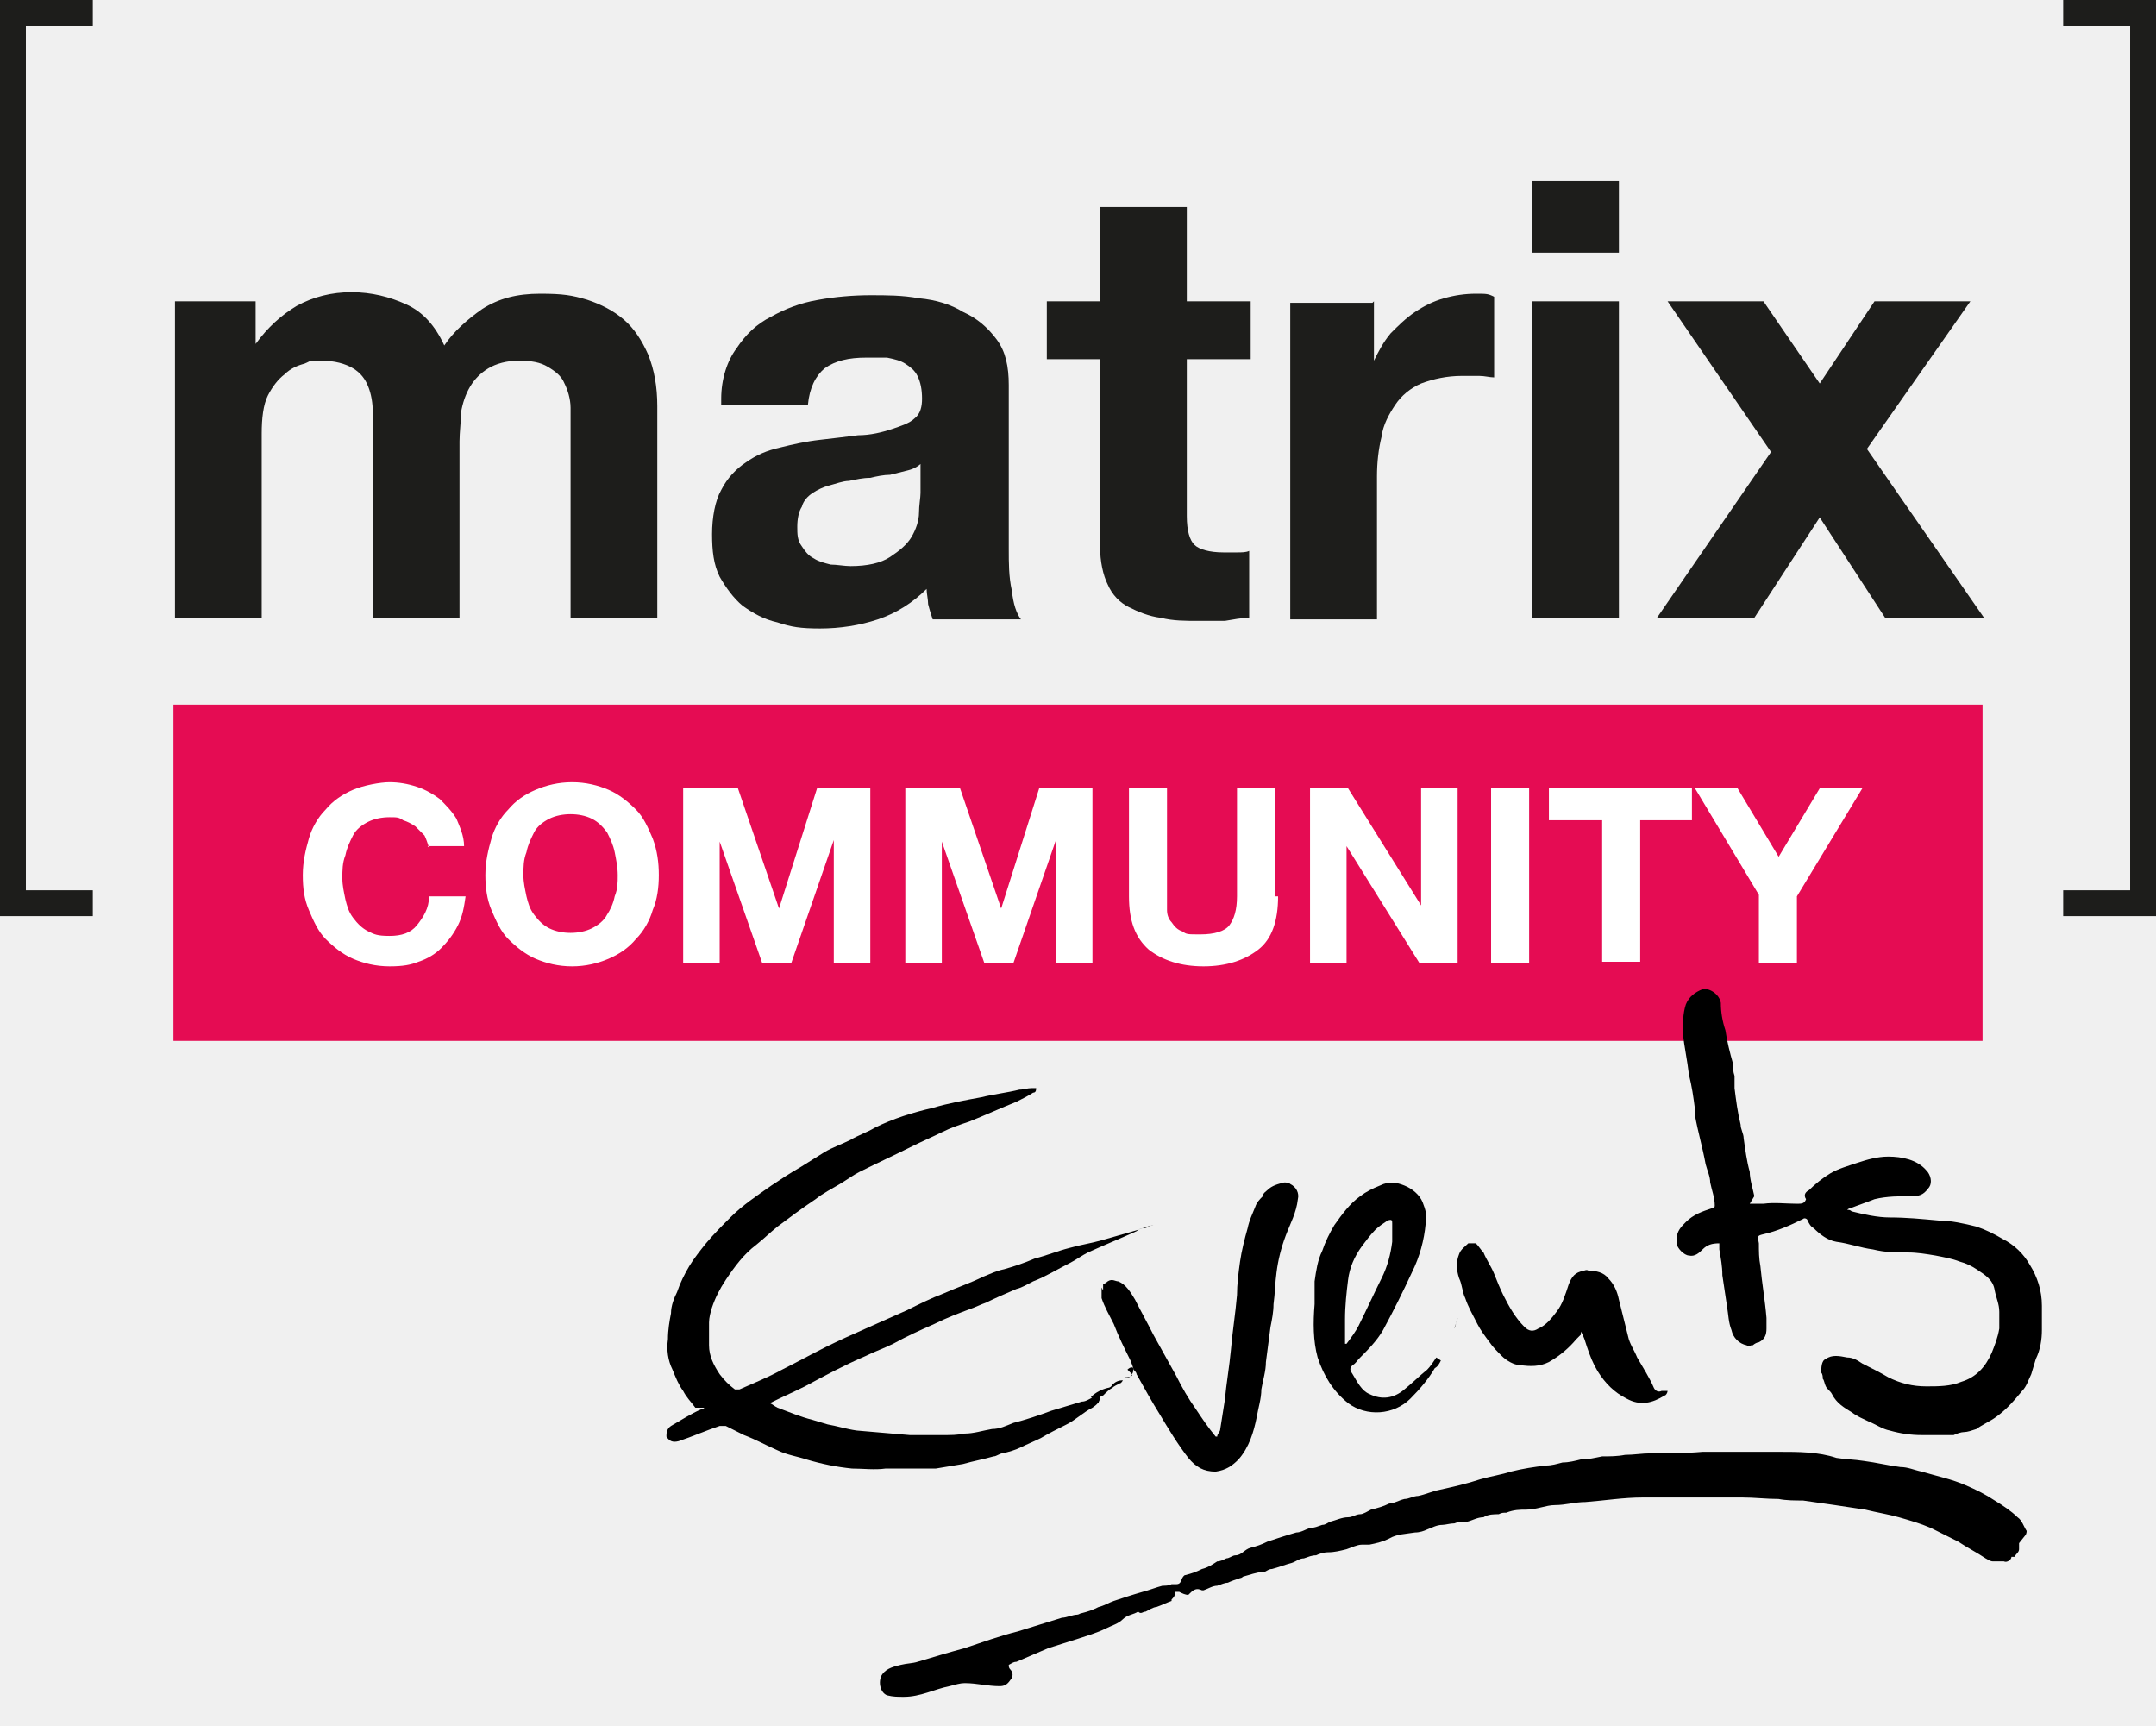
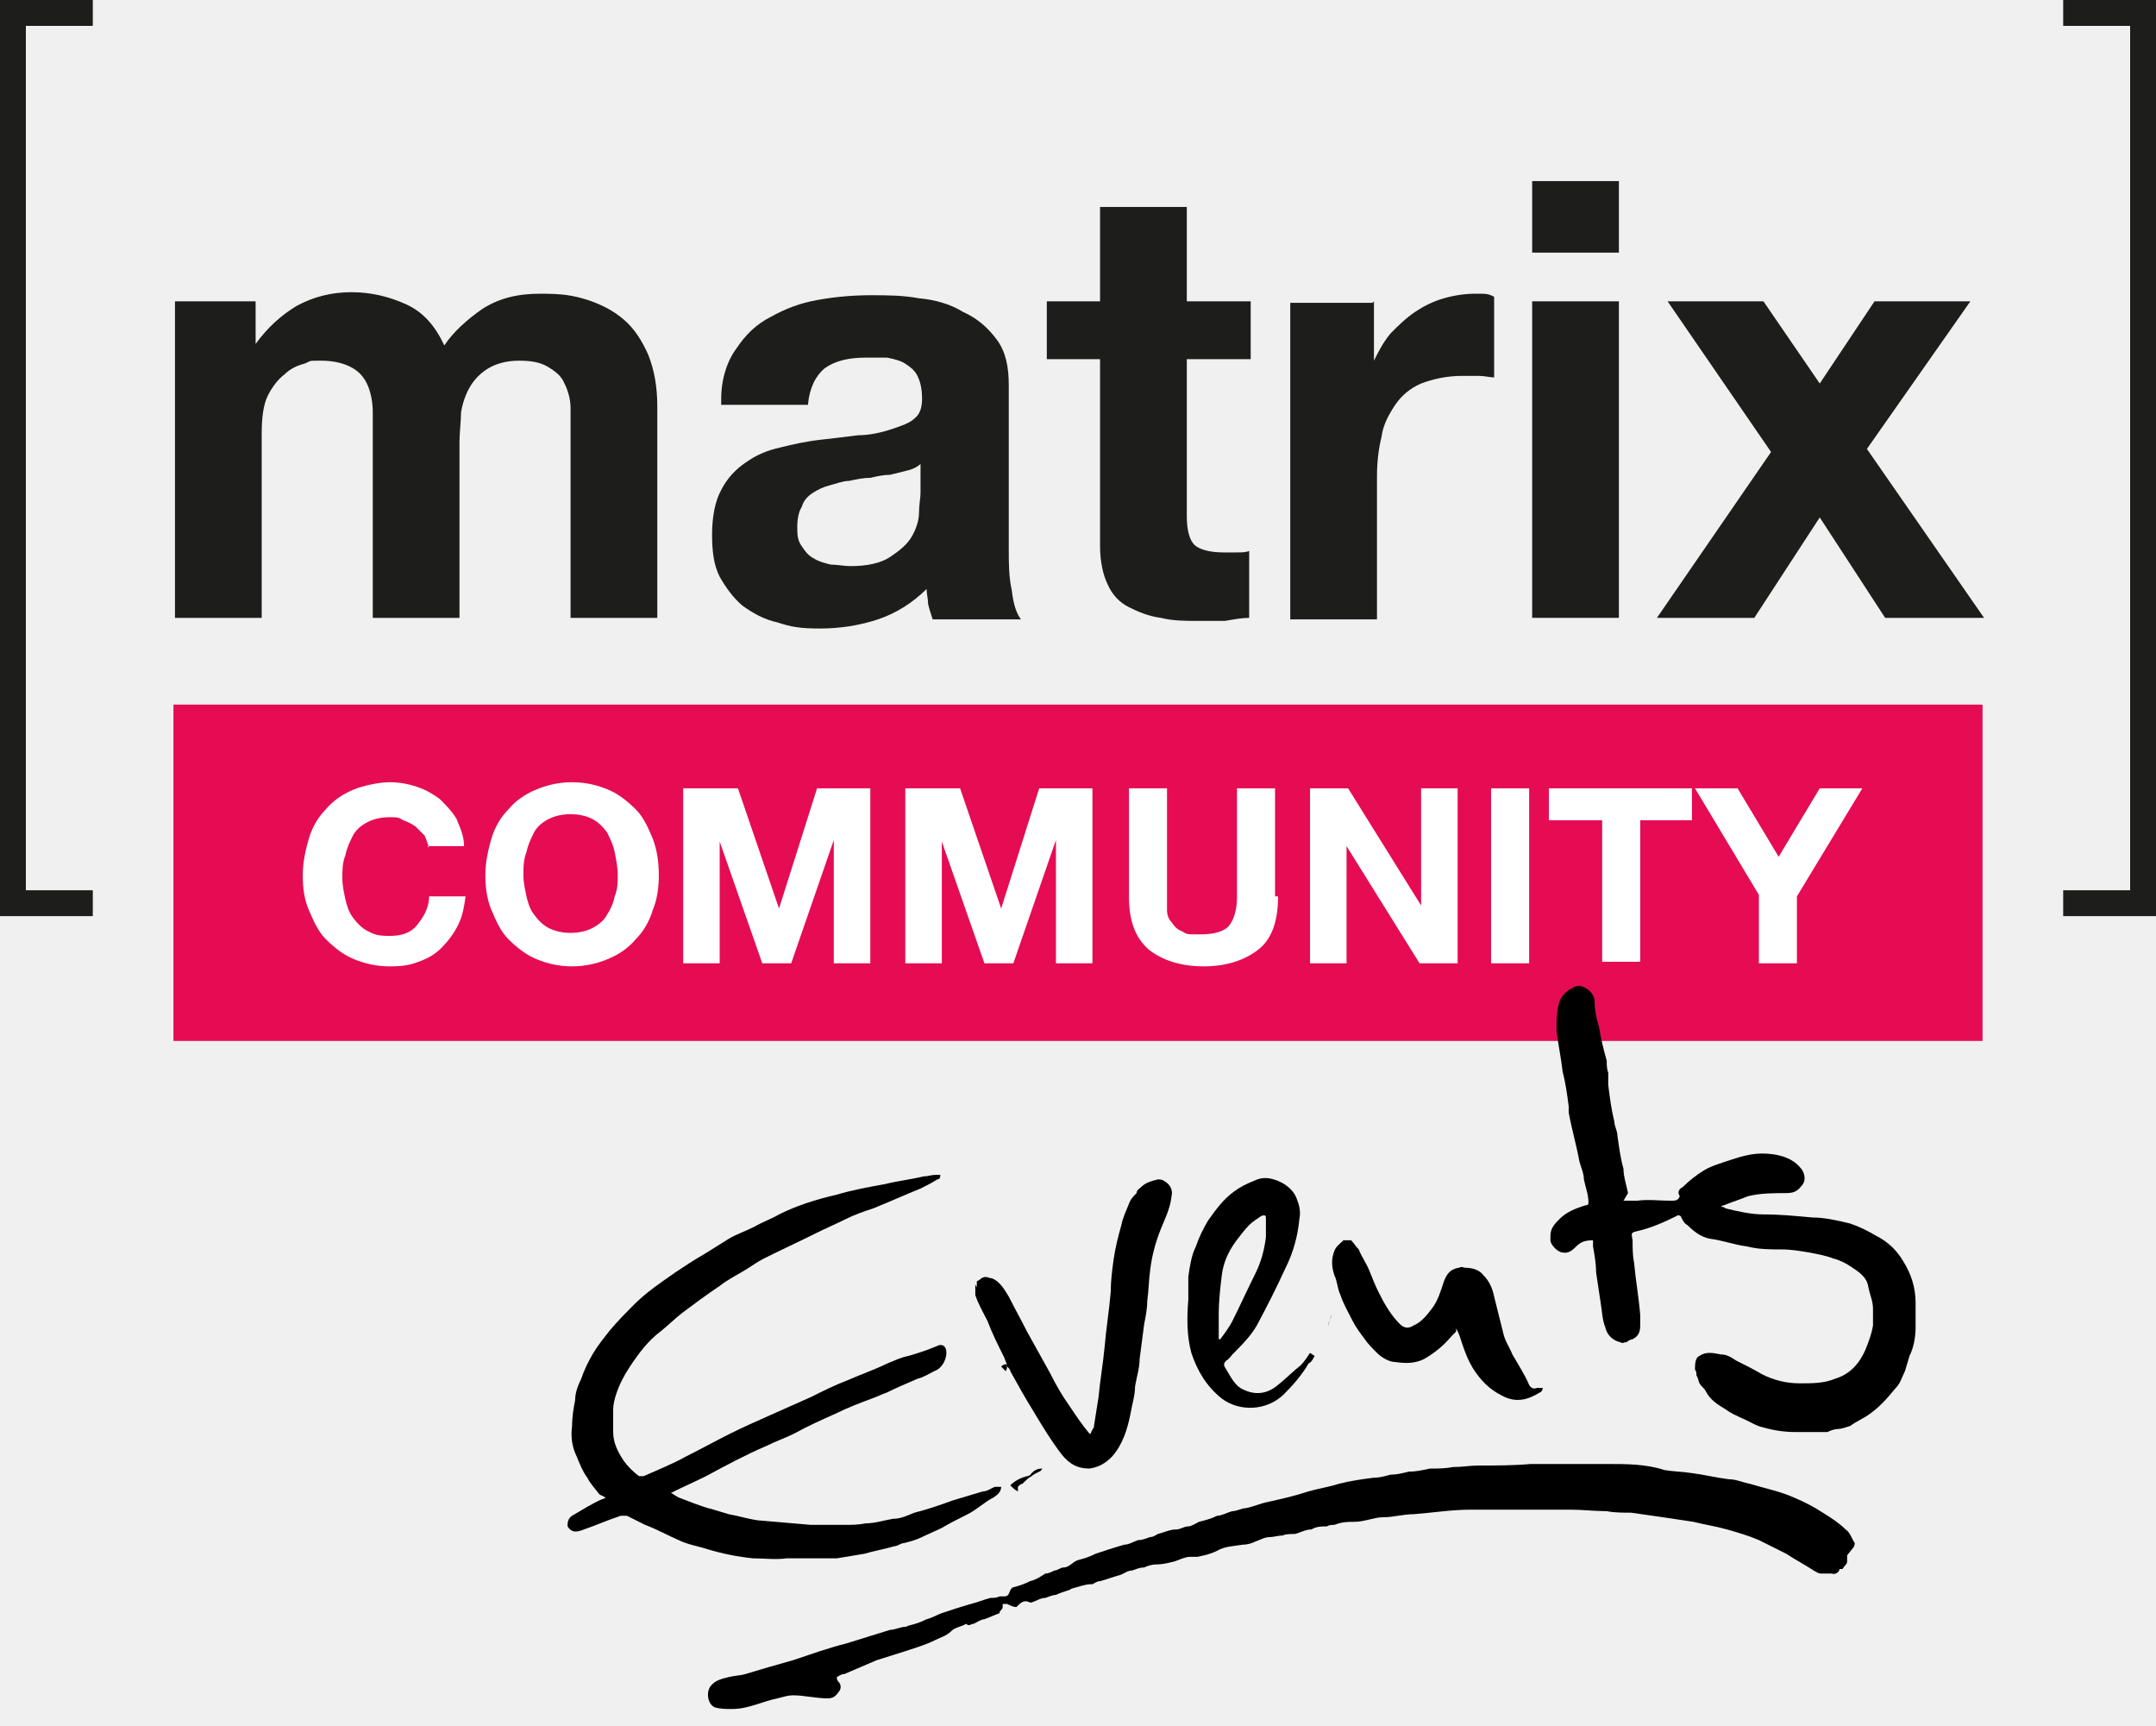
<svg xmlns="http://www.w3.org/2000/svg" version="1.1" viewBox="0 0 141.7 113.4">
  <defs>
    <style>
      .cls-1 {
        fill: #1d1d1b;
      }

      .cls-2 {
        fill: #e50752;
      }

      .cls-3 {
        fill: #fff;
      }

      .cls-4 {
        fill: #e50c53;
      }

      .cls-5 {
        display: none;
      }
    </style>
  </defs>
  <g>
    <g id="Marix_logo__x28_visuell_zum_Community_Kasten_angepasst_x29_">
      <g>
        <g id="matrix">
          <path class="cls-1" d="M16.8,19.8v2.8h0c.8-1.1,1.7-1.9,2.7-2.5,1.1-.6,2.3-.9,3.6-.9s2.5.3,3.6.8c1.1.5,1.9,1.4,2.5,2.7.6-.9,1.5-1.7,2.5-2.4,1.1-.7,2.3-1,3.8-1s2.1.1,3.1.4c.9.3,1.7.7,2.4,1.3.7.6,1.2,1.4,1.6,2.3.4,1,.6,2.1.6,3.4v13.9h-5.7v-11.8c0-.7,0-1.4,0-2,0-.6-.2-1.2-.4-1.6-.2-.5-.6-.8-1.1-1.1-.5-.3-1.1-.4-1.9-.4s-1.5.2-2,.5c-.5.3-.9.7-1.2,1.2-.3.5-.5,1.1-.6,1.7,0,.6-.1,1.3-.1,1.9v11.6h-5.7v-11.7c0-.6,0-1.2,0-1.8,0-.6-.1-1.2-.3-1.7-.2-.5-.5-.9-1-1.2-.5-.3-1.2-.5-2.1-.5s-.6,0-1.1.2c-.4.1-.9.3-1.3.7-.4.3-.8.8-1.1,1.4-.3.6-.4,1.5-.4,2.5v12.1h-5.7v-20.8h5.4Z" />
          <path class="cls-1" d="M47.4,26.2c0-1.3.4-2.5,1-3.3.6-.9,1.3-1.6,2.3-2.1.9-.5,1.9-.9,3.1-1.1,1.1-.2,2.3-.3,3.4-.3s2.1,0,3.2.2c1.1.1,2.1.4,2.9.9.9.4,1.6,1,2.2,1.8.6.8.8,1.8.8,3v10.8c0,.9,0,1.8.2,2.7.1.9.3,1.5.6,1.9h-5.8c-.1-.3-.2-.6-.3-1,0-.3-.1-.7-.1-1-.9.9-2,1.6-3.2,2-1.2.4-2.5.6-3.8.6s-1.9-.1-2.8-.4c-.9-.2-1.6-.6-2.3-1.1-.6-.5-1.1-1.2-1.5-1.9-.4-.8-.5-1.7-.5-2.8s.2-2.2.6-2.9c.4-.8,1-1.4,1.6-1.8.7-.5,1.4-.8,2.3-1,.8-.2,1.7-.4,2.6-.5.9-.1,1.7-.2,2.5-.3.8,0,1.6-.2,2.2-.4.6-.2,1.2-.4,1.5-.7.4-.3.5-.8.5-1.3,0-.6-.1-1.1-.3-1.5-.2-.4-.5-.6-.8-.8-.3-.2-.7-.3-1.2-.4-.4,0-.9,0-1.4,0-1.1,0-2,.2-2.7.7-.6.5-1,1.3-1.1,2.4h-5.7ZM60.6,30.4c-.2.2-.5.4-.9.5-.4.1-.8.2-1.2.3-.4,0-.9.1-1.3.2-.5,0-.9.1-1.4.2-.4,0-.9.2-1.3.3-.4.1-.8.3-1.1.5-.3.2-.6.5-.7.9-.2.3-.3.8-.3,1.3s0,.9.3,1.3c.2.3.4.6.8.8.3.2.7.3,1.1.4.4,0,.9.1,1.3.1,1.1,0,2-.2,2.6-.6.6-.4,1.1-.8,1.4-1.3.3-.5.5-1.1.5-1.6,0-.5.1-1,.1-1.3v-2.1Z" />
          <path class="cls-1" d="M82.2,19.8v3.8h-4.2v10.3c0,1,.2,1.6.5,1.9.3.3,1,.5,1.9.5s.6,0,.9,0c.3,0,.6,0,.8-.1v4.4c-.5,0-1,.1-1.6.2-.6,0-1.2,0-1.7,0-.9,0-1.7,0-2.5-.2-.8-.1-1.5-.4-2.1-.7-.6-.3-1.1-.8-1.4-1.5-.3-.6-.5-1.5-.5-2.5v-12.3h-3.5v-3.8h3.5v-6.2h5.7v6.2h4.2Z" />
          <path class="cls-1" d="M90.3,19.8v3.9h0c.3-.6.6-1.2,1.1-1.8.5-.5,1-1,1.6-1.4.6-.4,1.2-.7,1.9-.9.7-.2,1.4-.3,2.1-.3s.8,0,1.2.2v5.3c-.3,0-.6-.1-1-.1-.4,0-.7,0-1.1,0-1,0-1.9.2-2.7.5-.7.3-1.3.8-1.7,1.4-.4.6-.8,1.3-.9,2.1-.2.8-.3,1.7-.3,2.6v9.4h-5.7v-20.8h5.4Z" />
          <path class="cls-1" d="M100.7,16.6v-4.7h5.7v4.7h-5.7ZM106.4,19.8v20.8h-5.7v-20.8h5.7Z" />
          <path class="cls-1" d="M109.4,19.8h6.5l3.7,5.4,3.6-5.4h6.3l-6.8,9.7,7.7,11.1h-6.5l-4.3-6.6-4.3,6.6h-6.4l7.5-10.9-6.8-9.9Z" />
        </g>
        <polygon class="cls-1" points="6.1 60.2 0 60.2 0 0 6.1 0 6.1 1.7 1.7 1.7 1.7 58.5 6.1 58.5 6.1 60.2 6.1 60.2" />
        <polygon class="cls-1" points="141.7 60.2 135.6 60.2 135.6 58.5 140 58.5 140 1.7 135.6 1.7 135.6 0 141.7 0 141.7 60.2 141.7 60.2" />
      </g>
    </g>
    <g id="Balken_ausgestanzt" class="cls-5">
      <path class="cls-2" d="M130.3,46.3v22.1H11.4v-22.1h118.9ZM28.1,55.6h2.4c0-.7-.3-1.3-.5-1.8-.3-.5-.7-.9-1.1-1.3-.4-.3-.9-.6-1.5-.8-.6-.2-1.2-.3-1.8-.3s-1.7.2-2.4.5c-.7.3-1.3.7-1.8,1.3-.5.5-.9,1.2-1.1,1.9s-.4,1.5-.4,2.4.1,1.6.4,2.3.6,1.4,1.1,1.9c.5.5,1.1,1,1.8,1.3.7.3,1.5.5,2.4.5s1.4-.1,1.9-.3c.6-.2,1.1-.5,1.5-.9.4-.4.8-.9,1.1-1.5.3-.6.4-1.2.5-1.9h-2.4c0,.8-.4,1.4-.8,1.9-.4.5-1,.7-1.8.7s-1-.1-1.4-.3c-.4-.2-.7-.5-1-.9s-.4-.8-.5-1.2c-.1-.5-.2-.9-.2-1.4s0-1,.2-1.5c.1-.5.3-.9.5-1.3s.6-.7,1-.9c.4-.2.9-.3,1.4-.3s.6,0,.9.2c.3.1.5.2.8.4.2.2.4.4.6.6.1.2.2.5.3.8ZM31.9,57.5c0,.8.1,1.6.4,2.3s.6,1.4,1.1,1.9c.5.5,1.1,1,1.8,1.3.7.3,1.5.5,2.4.5s1.7-.2,2.4-.5c.7-.3,1.3-.7,1.8-1.3.5-.5.9-1.2,1.1-1.9.3-.7.4-1.5.4-2.3s-.1-1.6-.4-2.4c-.3-.7-.6-1.4-1.1-1.9-.5-.5-1.1-1-1.8-1.3-.7-.3-1.5-.5-2.4-.5s-1.7.2-2.4.5c-.7.3-1.3.7-1.8,1.3-.5.5-.9,1.2-1.1,1.9s-.4,1.5-.4,2.4ZM34.4,57.5c0-.5,0-1,.2-1.5.1-.5.3-.9.5-1.3s.6-.7,1-.9c.4-.2.9-.3,1.4-.3s1,.1,1.4.3c.4.2.7.5,1,.9.2.4.4.8.5,1.3.1.5.2,1,.2,1.5s0,.9-.2,1.4c-.1.5-.3.9-.5,1.2-.2.4-.6.7-1,.9-.4.2-.9.3-1.4.3s-1-.1-1.4-.3c-.4-.2-.7-.5-1-.9s-.4-.8-.5-1.2c-.1-.5-.2-.9-.2-1.4ZM44.9,51.8v11.5h2.4v-8h0l2.8,8h1.9l2.8-8.1h0v8.1h2.4v-11.5h-3.5l-2.5,7.9h0l-2.7-7.9h-3.5ZM59.5,51.8v11.5h2.4v-8h0l2.8,8h1.9l2.8-8.1h0v8.1h2.4v-11.5h-3.5l-2.5,7.9h0l-2.7-7.9h-3.5ZM83.8,58.9v-7.1h-2.5v7.1c0,.9-.2,1.5-.5,1.9-.3.4-1,.6-1.9.6s-.9,0-1.2-.2c-.3-.1-.5-.3-.7-.6-.2-.2-.3-.5-.3-.8,0-.3,0-.6,0-.9v-7.1h-2.5v7.1c0,1.6.4,2.7,1.3,3.5.9.7,2.1,1.1,3.6,1.1s2.7-.4,3.6-1.1,1.3-1.9,1.3-3.5ZM86.1,51.8v11.5h2.4v-7.7h0l4.8,7.7h2.5v-11.5h-2.4v7.7h0l-4.8-7.7h-2.5ZM98,51.8v11.5h2.5v-11.5h-2.5ZM105.3,53.9v9.3h2.5v-9.3h3.4v-2.1h-9.4v2.1h3.4ZM115.6,58.8v4.5h2.5v-4.4l4.3-7.1h-2.8l-2.7,4.5-2.7-4.5h-2.8l4.2,7Z" />
    </g>
    <g id="Balken">
      <rect class="cls-4" x="11.4" y="46.3" width="118.9" height="22.1" />
    </g>
    <g id="Schrift">
      <path class="cls-3" d="M28.1,55.6h2.4c0-.7-.3-1.3-.5-1.8-.3-.5-.7-.9-1.1-1.3-.4-.3-.9-.6-1.5-.8-.6-.2-1.2-.3-1.8-.3s-1.7.2-2.4.5c-.7.3-1.3.7-1.8,1.3-.5.5-.9,1.2-1.1,1.9s-.4,1.5-.4,2.4.1,1.6.4,2.3.6,1.4,1.1,1.9c.5.5,1.1,1,1.8,1.3.7.3,1.5.5,2.4.5s1.4-.1,1.9-.3c.6-.2,1.1-.5,1.5-.9.4-.4.8-.9,1.1-1.5.3-.6.4-1.2.5-1.9h-2.4c0,.8-.4,1.4-.8,1.9-.4.5-1,.7-1.8.7s-1-.1-1.4-.3c-.4-.2-.7-.5-1-.9s-.4-.8-.5-1.2c-.1-.5-.2-.9-.2-1.4s0-1,.2-1.5c.1-.5.3-.9.5-1.3s.6-.7,1-.9c.4-.2.9-.3,1.4-.3s.6,0,.9.2c.3.1.5.2.8.4.2.2.4.4.6.6.1.2.2.5.3.8ZM31.9,57.5c0,.8.1,1.6.4,2.3s.6,1.4,1.1,1.9c.5.5,1.1,1,1.8,1.3.7.3,1.5.5,2.4.5s1.7-.2,2.4-.5c.7-.3,1.3-.7,1.8-1.3.5-.5.9-1.2,1.1-1.9.3-.7.4-1.5.4-2.3s-.1-1.6-.4-2.4c-.3-.7-.6-1.4-1.1-1.9-.5-.5-1.1-1-1.8-1.3-.7-.3-1.5-.5-2.4-.5s-1.7.2-2.4.5c-.7.3-1.3.7-1.8,1.3-.5.5-.9,1.2-1.1,1.9s-.4,1.5-.4,2.4ZM34.4,57.5c0-.5,0-1,.2-1.5.1-.5.3-.9.5-1.3s.6-.7,1-.9c.4-.2.9-.3,1.4-.3s1,.1,1.4.3c.4.2.7.5,1,.9.2.4.4.8.5,1.3.1.5.2,1,.2,1.5s0,.9-.2,1.4c-.1.5-.3.9-.5,1.2-.2.4-.6.7-1,.9-.4.2-.9.3-1.4.3s-1-.1-1.4-.3c-.4-.2-.7-.5-1-.9s-.4-.8-.5-1.2c-.1-.5-.2-.9-.2-1.4ZM44.9,51.8v11.5h2.4v-8h0l2.8,8h1.9l2.8-8.1h0v8.1h2.4v-11.5h-3.5l-2.5,7.9h0l-2.7-7.9h-3.5ZM59.5,51.8v11.5h2.4v-8h0l2.8,8h1.9l2.8-8.1h0v8.1h2.4v-11.5h-3.5l-2.5,7.9h0l-2.7-7.9h-3.5ZM83.8,58.9v-7.1h-2.5v7.1c0,.9-.2,1.5-.5,1.9-.3.4-1,.6-1.9.6s-.9,0-1.2-.2c-.3-.1-.5-.3-.7-.6-.2-.2-.3-.5-.3-.8,0-.3,0-.6,0-.9v-7.1h-2.5v7.1c0,1.6.4,2.7,1.3,3.5.9.7,2.1,1.1,3.6,1.1s2.7-.4,3.6-1.1,1.3-1.9,1.3-3.5ZM86.1,51.8v11.5h2.4v-7.7h0l4.8,7.7h2.5v-11.5h-2.4v7.7h0l-4.8-7.7h-2.5ZM98,51.8v11.5h2.5v-11.5h-2.5ZM105.3,53.9v9.3h2.5v-9.3h3.4v-2.1h-9.4v2.1h3.4ZM115.6,58.8v4.5h2.5v-4.4l4.3-7.1h-2.8l-2.7,4.5-2.7-4.5h-2.8l4.2,7Z" />
    </g>
-     <g id="Events">
+     <g id="Events_01_Kopie_Kopie_Kopie">
      <g>
-         <path d="M115,79.1c.3,0,.6,0,.9,0,.7-.1,1.5,0,2.2,0,.3,0,.5,0,.6-.3-.2-.3,0-.5.2-.6.4-.4.9-.8,1.4-1.1.5-.3,1.2-.5,1.8-.7.6-.2,1.3-.4,2-.4.9,0,1.9.2,2.5.9.3.3.4.8.2,1.1-.3.4-.5.6-1.1.6-.8,0-1.7,0-2.5.2-.5.2-1.1.4-1.6.6,0,0-.1,0-.2.1.1,0,.2,0,.3.1.8.2,1.7.4,2.5.4,1.1,0,2.1.1,3.2.2.8,0,1.7.2,2.5.4.6.2,1.2.5,1.7.8.8.4,1.4,1,1.8,1.7.5.8.8,1.7.8,2.7,0,.5,0,1.1,0,1.6,0,.6-.1,1.3-.4,1.9-.1.3-.2.7-.3,1-.2.4-.3.8-.6,1.1-.5.6-1,1.2-1.7,1.7-.4.3-.9.5-1.3.8-.3.1-.6.2-.8.2-.2,0-.5.1-.7.2-.2,0-.4,0-.6,0-.5,0-1,0-1.5,0-.7,0-1.4-.1-2.1-.3-.5-.1-.9-.4-1.4-.6-.4-.2-.7-.3-1.1-.6-.5-.3-1-.6-1.3-1.2-.1-.2-.3-.3-.4-.5-.1-.2-.1-.4-.2-.5,0-.1,0-.3-.1-.4,0-.3,0-.8.3-.9.4-.3.9-.2,1.4-.1.4,0,.7.2,1,.4.6.3,1.2.6,1.7.9.8.4,1.6.6,2.5.6.8,0,1.6,0,2.3-.3,1-.3,1.6-1,2-1.9.2-.5.4-1,.5-1.6,0-.4,0-.8,0-1.1,0-.5-.2-.9-.3-1.4-.1-.7-.6-1-1.2-1.4-.3-.2-.7-.4-1.1-.5-.5-.2-1.1-.3-1.6-.4-.6-.1-1.2-.2-1.8-.2-.8,0-1.5,0-2.3-.2-.8-.1-1.6-.4-2.4-.5-.6-.1-1.1-.5-1.5-.9-.2-.1-.3-.3-.4-.5,0-.1-.2-.2-.3-.1-.8.4-1.7.8-2.6,1-.4.1-.4.1-.3.6,0,.5,0,1,.1,1.5.1,1.1.3,2.2.4,3.4,0,.2,0,.5,0,.7,0,.4-.1.7-.5.9-.1,0-.3.1-.4.2,0,0,0,0-.1,0,0,0-.2.1-.3,0-.5-.1-.9-.5-1-1-.2-.5-.2-1-.3-1.6-.1-.7-.2-1.3-.3-2,0-.6-.1-1.1-.2-1.7,0-.1,0-.2,0-.4-.5,0-.8.1-1.1.4-.2.2-.5.5-.9.4-.3,0-.8-.5-.8-.8,0-.1,0-.2,0-.3,0-.5.3-.8.6-1.1.5-.5,1.1-.7,1.7-.9.1,0,.2,0,.2-.2,0-.5-.2-1-.3-1.5,0-.4-.2-.8-.3-1.2-.2-1.1-.5-2.1-.7-3.2,0-.1,0-.3,0-.4-.1-.8-.2-1.5-.4-2.3-.1-.9-.3-1.8-.4-2.7,0-.6,0-1.3.2-1.9.2-.5.6-.8,1.1-1,.4-.1,1.1.3,1.2.9,0,.6.1,1.2.3,1.8.1.7.3,1.5.5,2.2,0,.3,0,.5.1.8,0,.3,0,.6,0,.8.1.8.2,1.6.4,2.4,0,.3.2.6.2.9.1.7.2,1.5.4,2.2,0,.5.2,1.1.3,1.6Z" />
-         <path d="M45.7,92.5c-.3-.4-.6-.7-.8-1.1-.3-.4-.5-.9-.7-1.4-.3-.6-.4-1.3-.3-2,0-.6.1-1.2.2-1.7,0-.5.2-1,.4-1.4.2-.6.5-1.2.8-1.7.3-.5.7-1,1.1-1.5.5-.6,1.1-1.2,1.6-1.7.8-.8,1.7-1.4,2.7-2.1.6-.4,1.2-.8,1.9-1.2.5-.3,1.1-.7,1.6-1,.5-.3,1.1-.5,1.7-.8.5-.3,1.1-.5,1.6-.8,1.2-.6,2.5-1,3.8-1.3,1-.3,2.1-.5,3.2-.7.8-.2,1.7-.3,2.5-.5.3,0,.5-.1.8-.1.1,0,.2,0,.3,0,0,.1,0,.3-.2.3-.3.2-.7.4-1.1.6-1,.4-2.1.9-3.1,1.3-.6.2-1.2.4-1.8.7-.6.3-1.3.6-1.9.9-1.2.6-2.3,1.1-3.5,1.7-.4.2-.8.5-1.3.8-.5.3-1.1.6-1.6,1-.9.6-1.7,1.2-2.5,1.8-.5.4-.9.8-1.4,1.2-.8.6-1.4,1.4-2,2.3-.4.6-.7,1.2-.9,1.8-.1.3-.2.7-.2,1,0,.5,0,1,0,1.5,0,.7.3,1.3.7,1.9.3.4.6.7,1,1,0,0,.2,0,.3,0,.9-.4,1.9-.8,2.8-1.3,1-.5,1.9-1,2.9-1.5.8-.4,1.7-.8,2.6-1.2.9-.4,1.8-.8,2.7-1.2.8-.4,1.6-.8,2.4-1.1.9-.4,1.8-.7,2.6-1.1.5-.2.9-.4,1.4-.5.7-.2,1.3-.4,2-.7.8-.2,1.5-.5,2.3-.7.7-.2,1.4-.3,2.1-.5.7-.2,1.4-.4,2.1-.6.4-.1.8-.3,1.3-.4,0,0,0,0,0,0-.2,0-.4.2-.6.2-.2,0-.4.1-.5.2-1.1.5-2.1.9-3.2,1.4-.4.2-.8.5-1.2.7-.8.4-1.6.9-2.4,1.2-.4.2-.7.4-1.1.5-.7.3-1.4.6-2,.9-.3.1-.7.3-1,.4-.8.3-1.6.6-2.4,1-.9.4-1.8.8-2.7,1.3-.6.3-1.2.5-1.8.8-1.4.6-2.7,1.3-4,2-.8.4-1.5.7-2.3,1.1.2.1.3.2.5.3.8.3,1.5.6,2.3.8.3.1.7.2,1,.3.6.1,1.2.3,1.9.4,1.2.1,2.3.2,3.5.3.7,0,1.4,0,2.2,0,.5,0,.9,0,1.4-.1.6,0,1.2-.2,1.8-.3.5,0,.9-.2,1.4-.4.8-.2,1.7-.5,2.5-.8.7-.2,1.3-.4,2-.6.3,0,.5-.2.8-.3.1,0,.3,0,.4,0,0,.3-.2.5-.5.7-.6.3-1.1.8-1.7,1.1-.6.3-1.2.6-1.7.9-.4.2-.9.4-1.3.6-.4.2-.8.3-1.2.4-.2,0-.4.2-.6.2-.7.2-1.3.3-2,.5-.6.1-1.2.2-1.8.3-.7,0-1.4,0-2.1,0-.4,0-.8,0-1.2,0-.7.1-1.5,0-2.2,0-1-.1-2-.3-3-.6-.6-.2-1.3-.3-1.9-.6-.7-.3-1.4-.7-2.2-1-.4-.2-.8-.4-1.2-.6,0,0-.3,0-.4,0-.9.3-1.8.7-2.7,1-.4.1-.6,0-.8-.3,0-.2,0-.5.3-.7.7-.4,1.3-.8,2-1.1,0,0,.1,0,.2-.1Z" />
-         <path d="M132.7,101.4s0,0,0,0c0,.1,0,.3,0,.4,0,.2-.2.3-.3.5,0,0-.1,0-.2,0,0,.2-.3.4-.5.3-.2,0-.4,0-.7,0-.2,0-.3-.1-.5-.2-.6-.4-1.2-.7-1.8-1.1-.6-.3-1.2-.6-1.8-.9-.7-.3-1.4-.5-2.1-.7-.7-.2-1.4-.3-2.2-.5-.7-.1-1.3-.2-2-.3-.7-.1-1.4-.2-2.1-.3-.5,0-1.1,0-1.6-.1-.8,0-1.6-.1-2.4-.1-.5,0-1.1,0-1.6,0-1,0-2.1,0-3.1,0-.6,0-1.2,0-1.8,0-1.3,0-2.5.2-3.8.3-.7,0-1.3.2-2,.2-.6,0-1.2.3-1.9.3-.4,0-.8,0-1.3.2-.2,0-.3,0-.5.1-.3,0-.7,0-1,.2-.4,0-.7.2-1.1.3-.3,0-.6,0-.8.1-.3,0-.6.1-.8.1-.4,0-.7.2-1,.3-.2.1-.5.2-.8.2-.6.1-1.2.1-1.7.4-.4.2-.8.3-1.3.4-.1,0-.3,0-.5,0-.3,0-.7.2-1,.3-.4.1-.8.2-1.2.2-.3,0-.6.1-.8.2-.3,0-.5.1-.8.2-.3,0-.5.2-.8.3-.4.1-.9.3-1.3.4-.2,0-.3.1-.5.2,0,0,0,0-.1,0-.4,0-.9.2-1.3.3,0,0-.1.1-.2.1-.3.1-.6.2-.8.3-.2,0-.4.1-.7.2-.3,0-.6.2-.9.3,0,0,0,0-.1,0-.4-.2-.6,0-.9.3,0,0,0,0,0,0,0,0,0,0,0,0-.2,0-.4-.1-.6-.2,0,0-.1,0-.3,0,0,0,0,0,0,.2,0,0,0,0,0,0,0,.1-.1.2-.2.3,0,0,0,0,0,.1-.3.1-.7.3-1,.4-.2,0-.5.2-.7.3-.2,0-.3.2-.5,0,0,0,0,0,0,0-.3.2-.7.2-1,.5-.3.3-.7.4-1.1.6-.6.3-1.3.5-1.9.7-.6.2-1.3.4-1.9.6-.7.3-1.4.6-2.1.9-.2,0-.3.1-.5.2,0,.1,0,.2.1.3.2.2.2.5,0,.7-.2.3-.4.4-.7.4-.8,0-1.5-.2-2.3-.2-.3,0-.6.1-1,.2-1,.2-1.9.7-3,.7-.4,0-.7,0-1.1-.1-.5-.2-.6-1-.3-1.4.3-.4.8-.5,1.2-.6.4-.1.8-.1,1.1-.2,1-.3,2-.6,3.1-.9,1.2-.4,2.3-.8,3.5-1.1,1-.3,1.9-.6,2.9-.9.3,0,.7-.2,1-.2.1,0,.2-.1.3-.1.4-.1.7-.2,1.1-.4.4-.1.7-.3,1-.4.6-.2,1.2-.4,1.9-.6.4-.1.9-.3,1.3-.4.2,0,.4,0,.6-.1,0,0,.2,0,.3,0,.3,0,.3-.2.4-.4,0,0,.1-.2.2-.2.4-.1.7-.2,1.1-.4.4-.1.7-.3,1-.5.2,0,.4-.1.6-.2.2,0,.4-.2.6-.2.4,0,.6-.4,1-.5.4-.1.7-.2,1.1-.4.6-.2,1.2-.4,1.9-.6.3,0,.6-.2.9-.3.3,0,.5-.1.8-.2.2,0,.3-.1.5-.2.4-.1.8-.3,1.2-.3.3,0,.5-.2.8-.2.2,0,.5-.2.7-.3.4-.1.8-.2,1.2-.4.3,0,.6-.2,1-.3.3,0,.6-.2.9-.2.5-.1.9-.3,1.4-.4.9-.2,1.8-.4,2.7-.7.7-.2,1.4-.3,2-.5.8-.2,1.5-.3,2.3-.4.4,0,.7-.1,1.1-.2.4,0,.8-.1,1.2-.2.5,0,.9-.1,1.4-.2.5,0,1,0,1.5-.1.6,0,1.1-.1,1.7-.1,1.1,0,2.3,0,3.4-.1.7,0,1.5,0,2.2,0,.9,0,1.8,0,2.8,0,1.3,0,2.6,0,3.8.4.6.1,1.2.1,1.8.2.8.1,1.6.3,2.4.4.5,0,.9.2,1.4.3,1,.3,2,.5,2.9.9.7.3,1.3.6,1.9,1,.5.3,1.1.7,1.5,1.1.3.2.4.6.6.9,0,0,0,.2-.1.3Z" />
-         <path d="M74.4,90.3c.2-.3,0-.6-.1-.9-.4-.8-.8-1.6-1.1-2.4-.3-.6-.6-1.1-.8-1.7,0-.2,0-.5,0-.7,0,0,0,0,.1.2,0-.1,0-.3,0-.4,0,0,.2-.1.3-.2.3-.2.5,0,.7,0,.5.2.8.7,1.1,1.2.4.8.8,1.5,1.2,2.3.5.9,1,1.8,1.5,2.7.4.8.8,1.5,1.3,2.2.4.6.8,1.2,1.3,1.8,0,0,0,0,.1,0,0-.2.2-.3.2-.5.1-.6.2-1.3.3-1.9.1-1.1.3-2.2.4-3.3.1-1.2.3-2.4.4-3.6,0-.7.1-1.5.2-2.2.1-.7.3-1.5.5-2.2.1-.5.3-.9.5-1.4.1-.3.3-.5.5-.7,0-.2.2-.3.3-.4.3-.3.7-.4,1.1-.5.1,0,.3,0,.4.1.4.2.6.6.5,1-.1.9-.5,1.6-.8,2.4-.3.8-.5,1.6-.6,2.4-.1.7-.1,1.4-.2,2.1,0,.5-.1,1-.2,1.5-.1.8-.2,1.5-.3,2.3,0,.6-.2,1.2-.3,1.8,0,.6-.2,1.2-.3,1.8-.2,1-.5,2-1.2,2.8-.4.4-.8.7-1.5.8-.8,0-1.3-.3-1.8-.9-.7-.9-1.3-1.9-1.9-2.9-.5-.8-1-1.7-1.5-2.6,0-.1-.1-.2-.2-.3,0-.2-.2-.2-.4,0h0Z" />
-         <path d="M94.7,89.4c-.1.2-.2.4-.4.5-.4.7-1,1.4-1.6,2-1.1,1.1-2.9,1.2-4.1.3-1-.8-1.6-1.8-2-3-.3-1.1-.3-2.3-.2-3.5,0-.5,0-1,0-1.5.1-.7.2-1.4.5-2,.2-.6.5-1.2.8-1.7.5-.7,1-1.4,1.7-1.9.4-.3.8-.5,1.3-.7.6-.3,1.1-.2,1.6,0,.5.2,1,.6,1.2,1.1.2.5.3.9.2,1.4-.1,1.1-.4,2.2-.9,3.2-.6,1.3-1.2,2.5-1.9,3.8-.4.7-1,1.3-1.6,1.9-.1.1-.2.3-.4.4-.2.2-.2.3,0,.6.3.5.6,1.1,1.1,1.3.8.4,1.6.3,2.3-.3.5-.4,1-.9,1.5-1.3.2-.2.4-.5.6-.8,0,0,0,0,0,0ZM88.5,88.3s0,0,0,0c.3-.4.6-.8.8-1.2.5-1,1-2.1,1.5-3.1.4-.8.6-1.6.7-2.4,0-.4,0-.8,0-1.2,0-.2,0-.3-.3-.2-.3.2-.6.4-.8.6-.3.3-.6.7-.9,1.1-.5.7-.8,1.4-.9,2.2-.1.8-.2,1.7-.2,2.6,0,.5,0,1.1,0,1.6Z" />
-         <path d="M103.9,87.7c-.1.1-.2.2-.3.3-.5.6-1.1,1.1-1.8,1.5-.6.3-1.2.3-1.9.2-.4,0-.9-.3-1.2-.6-.3-.3-.6-.6-.8-.9-.3-.4-.6-.8-.8-1.2-.3-.6-.6-1.1-.8-1.7-.2-.4-.2-.9-.4-1.3-.2-.6-.2-1.1,0-1.6.1-.3.4-.5.6-.7.1,0,.4,0,.5,0,.2.2.3.4.5.6.2.5.5.9.7,1.4.2.5.4,1,.6,1.4.4.8.8,1.5,1.4,2.1.3.3.6.3.9.1.5-.2.9-.7,1.2-1.1.4-.5.6-1.2.8-1.8.2-.5.4-.8,1-.9,0,0,.2-.1.3,0,.5,0,1,.1,1.3.5.4.4.6.9.7,1.4.2.8.4,1.6.6,2.4.1.5.4.9.6,1.4.4.7.8,1.3,1.1,2,.1.2.3.3.5.2.1,0,.3,0,.4,0,0,.1-.1.3-.2.3-.8.5-1.6.7-2.5.2-.8-.4-1.4-1-1.9-1.8-.3-.5-.5-1-.7-1.6-.1-.3-.2-.7-.4-1Z" />
-         <path d="M71.7,91.8c.3-.3.7-.5,1.1-.6,0,0,.2,0,.3-.2.2-.2.4-.3.7-.3,0,0-.1.2-.2.2-.2.1-.4.2-.5.3-.2.1-.4.3-.6.5-.1,0-.2.1-.3.2,0,0,0,0,0,0,0,0,0,.1,0,.3-.2-.1-.3-.2-.4-.3Z" />
-         <path d="M74.4,90.3c-.1.2-.3.3-.5.2,0,0,0,0,0,0,.2,0,.3,0,.5-.1,0,0,0,0,0,0Z" />
-         <path d="M95.6,87.3l.2-.7s0,0,0,0c0,.2-.2.5-.2.7,0,0,0,0,0,0Z" />
+         <path d="M106.7,78.9c.3,0,.6,0,.9,0,.7-.1,1.5,0,2.2,0,.3,0,.5,0,.6-.3-.2-.3,0-.5.2-.6.4-.4.9-.8,1.4-1.1.5-.3,1.2-.5,1.8-.7.6-.2,1.3-.4,2-.4.9,0,1.9.2,2.5.9.3.3.4.8.2,1.1-.3.4-.5.6-1.1.6-.8,0-1.7,0-2.5.2-.5.2-1.1.4-1.6.6,0,0-.1,0-.2.1.1,0,.2,0,.3.1.8.2,1.7.4,2.5.4,1.1,0,2.1.1,3.2.2.8,0,1.7.2,2.5.4.6.2,1.2.5,1.7.8.8.4,1.4,1,1.8,1.7.5.8.8,1.7.8,2.7,0,.5,0,1.1,0,1.6,0,.6-.1,1.3-.4,1.9-.1.3-.2.7-.3,1-.2.4-.3.8-.6,1.1-.5.6-1,1.2-1.7,1.7-.4.3-.9.5-1.3.8-.3.1-.6.2-.8.2-.2,0-.5.1-.7.2-.2,0-.4,0-.6,0-.5,0-1,0-1.5,0-.7,0-1.4-.1-2.1-.3-.5-.1-.9-.4-1.4-.6-.4-.2-.7-.3-1.1-.6-.5-.3-1-.6-1.3-1.2-.1-.2-.3-.3-.4-.5-.1-.2-.1-.4-.2-.5,0-.1,0-.3-.1-.4,0-.3,0-.8.3-.9.4-.3.9-.2,1.4-.1.4,0,.7.2,1,.4.6.3,1.2.6,1.7.9.8.4,1.6.6,2.5.6.8,0,1.6,0,2.3-.3,1-.3,1.6-1,2-1.9.2-.5.4-1,.5-1.6,0-.4,0-.8,0-1.1,0-.5-.2-.9-.3-1.4-.1-.7-.6-1-1.2-1.4-.3-.2-.7-.4-1.1-.5-.5-.2-1.1-.3-1.6-.4-.6-.1-1.2-.2-1.8-.2-.8,0-1.5,0-2.3-.2-.8-.1-1.6-.4-2.4-.5-.6-.1-1.1-.5-1.5-.9-.2-.1-.3-.3-.4-.5,0-.1-.2-.2-.3-.1-.8.4-1.7.8-2.6,1-.4.1-.4.1-.3.6,0,.5,0,1,.1,1.5.1,1.1.3,2.2.4,3.4,0,.2,0,.5,0,.7,0,.4-.1.7-.5.9-.1,0-.3.1-.4.2,0,0,0,0-.1,0,0,0-.2.1-.3,0-.5-.1-.9-.5-1-1-.2-.5-.2-1-.3-1.6-.1-.7-.2-1.3-.3-2,0-.6-.1-1.1-.2-1.7,0-.1,0-.2,0-.4-.5,0-.8.1-1.1.4-.2.2-.5.5-.9.4-.3,0-.8-.5-.8-.8,0-.1,0-.2,0-.3,0-.5.3-.8.6-1.1.5-.5,1.1-.7,1.7-.9.1,0,.2,0,.2-.2,0-.5-.2-1-.3-1.5,0-.4-.2-.8-.3-1.2-.2-1.1-.5-2.1-.7-3.2,0-.1,0-.3,0-.4-.1-.8-.2-1.5-.4-2.3-.1-.9-.3-1.8-.4-2.7,0-.6,0-1.3.2-1.9.2-.5.6-.8,1.1-1,.4-.1,1.1.3,1.2.9,0,.6.1,1.2.3,1.8.1.7.3,1.5.5,2.2,0,.3,0,.5.1.8,0,.3,0,.6,0,.8.1.8.2,1.6.4,2.4,0,.3.2.6.2.9.1.7.2,1.5.4,2.2,0,.5.2,1.1.3,1.6Z" />
+         <path d="M39.4,98.2c-.3-.4-.6-.7-.8-1.1-.3-.4-.5-.9-.7-1.4-.3-.6-.4-1.3-.3-2,0-.6.1-1.2.2-1.7,0-.5.2-1,.4-1.4.2-.6.5-1.2.8-1.7.3-.5.7-1,1.1-1.5.5-.6,1.1-1.2,1.6-1.7.8-.8,1.7-1.4,2.7-2.1.6-.4,1.2-.8,1.9-1.2.5-.3,1.1-.7,1.6-1,.5-.3,1.1-.5,1.7-.8.5-.3,1.1-.5,1.6-.8,1.2-.6,2.5-1,3.8-1.3,1-.3,2.1-.5,3.2-.7.8-.2,1.7-.3,2.5-.5.3,0,.5-.1.8-.1.1,0,.2,0,.3,0,0,.1,0,.3-.2.3-.3.2-.7.4-1.1.6-1,.4-2.1.9-3.1,1.3-.6.2-1.2.4-1.8.7-.6.3-1.3.6-1.9.9-1.2.6-2.3,1.1-3.5,1.7-.4.2-.8.5-1.3.8-.5.3-1.1.6-1.6,1-.9.6-1.7,1.2-2.5,1.8-.5.4-.9.8-1.4,1.2-.8.6-1.4,1.4-2,2.3-.4.6-.7,1.2-.9,1.8-.1.3-.2.7-.2,1,0,.5,0,1,0,1.5,0,.7.3,1.3.7,1.9.3.4.6.7,1,1,0,0,.2,0,.3,0,.9-.4,1.9-.8,2.8-1.3,1-.5,1.9-1,2.9-1.5.8-.4,1.7-.8,2.6-1.2.9-.4,1.8-.8,2.7-1.2.8-.4,1.6-.8,2.4-1.1.9-.4,1.8-.7,2.6-1.1.5-.2.9-.4,1.4-.5.7-.2,1.3-.4,2-.7.8-.2.6,1.4-.3,1.7-.4.2-.7.4-1.1.5-.7.3-1.4.6-2,.9-.3.1-.7.3-1,.4-.8.3-1.6.6-2.4,1-.9.4-1.8.8-2.7,1.3-.6.3-1.2.5-1.8.8-1.4.6-2.7,1.3-4,2-.8.4-1.5.7-2.3,1.1.2.1.3.2.5.3.8.3,1.5.6,2.3.8.3.1.7.2,1,.3.6.1,1.2.3,1.9.4,1.2.1,2.3.2,3.5.3.7,0,1.4,0,2.2,0,.5,0,.9,0,1.4-.1.6,0,1.2-.2,1.8-.3.5,0,.9-.2,1.4-.4.8-.2,1.7-.5,2.5-.8.7-.2,1.3-.4,2-.6.3,0,.5-.2.8-.3.1,0,.3,0,.4,0,0,.3-.2.5-.5.7-.6.3-1.1.8-1.7,1.1-.6.3-1.2.6-1.7.9-.4.2-.9.4-1.3.6-.4.2-.8.3-1.2.4-.2,0-.4.2-.6.2-.7.2-1.3.3-2,.5-.6.1-1.2.2-1.8.3-.7,0-1.4,0-2.1,0-.4,0-.8,0-1.2,0-.7.1-1.5,0-2.2,0-1-.1-2-.3-3-.6-.6-.2-1.3-.3-1.9-.6-.7-.3-1.4-.7-2.2-1-.4-.2-.8-.4-1.2-.6,0,0-.3,0-.4,0-.9.3-1.8.7-2.7,1-.4.1-.6,0-.8-.3,0-.2,0-.5.3-.7.7-.4,1.3-.8,2-1.1,0,0,.1,0,.2-.1Z" />
+         <path d="M121.4,102.2s0,0,0,0c0,.1,0,.3,0,.4,0,.2-.2.3-.3.5,0,0-.1,0-.2,0,0,.2-.3.4-.5.3-.2,0-.4,0-.7,0-.2,0-.3-.1-.5-.2-.6-.4-1.2-.7-1.8-1.1-.6-.3-1.2-.6-1.8-.9-.7-.3-1.4-.5-2.1-.7-.7-.2-1.4-.3-2.2-.5-.7-.1-1.3-.2-2-.3-.7-.1-1.4-.2-2.1-.3-.5,0-1.1,0-1.6-.1-.8,0-1.6-.1-2.4-.1-.5,0-1.1,0-1.6,0-1,0-2.1,0-3.1,0-.6,0-1.2,0-1.8,0-1.3,0-2.5.2-3.8.3-.7,0-1.3.2-2,.2-.6,0-1.2.3-1.9.3-.4,0-.8,0-1.3.2-.2,0-.3,0-.5.1-.3,0-.7,0-1,.2-.4,0-.7.2-1.1.3-.3,0-.6,0-.8.1-.3,0-.6.1-.8.1-.4,0-.7.2-1,.3-.2.1-.5.2-.8.2-.6.1-1.2.1-1.7.4-.4.2-.8.3-1.3.4-.1,0-.3,0-.5,0-.3,0-.7.2-1,.3-.4.1-.8.2-1.2.2-.3,0-.6.1-.8.2-.3,0-.5.1-.8.2-.3,0-.5.2-.8.3-.4.1-.9.3-1.3.4-.2,0-.3.1-.5.2,0,0,0,0-.1,0-.4,0-.9.2-1.3.3,0,0-.1.1-.2.1-.3.1-.6.2-.8.3-.2,0-.4.1-.7.2-.3,0-.6.2-.9.3,0,0,0,0-.1,0-.4-.2-.6,0-.9.3,0,0,0,0,0,0,0,0,0,0,0,0-.2,0-.4-.1-.6-.2,0,0-.1,0-.3,0,0,0,0,0,0,.2,0,0,0,0,0,0,0,.1-.1.2-.2.3,0,0,0,0,0,.1-.3.1-.7.3-1,.4-.2,0-.5.2-.7.3-.2,0-.3.2-.5,0,0,0,0,0,0,0-.3.2-.7.2-1,.5-.3.3-.7.4-1.1.6-.6.3-1.3.5-1.9.7-.6.2-1.3.4-1.9.6-.7.3-1.4.6-2.1.9-.2,0-.3.1-.5.2,0,.1,0,.2.1.3.2.2.2.5,0,.7-.2.3-.4.4-.7.4-.8,0-1.5-.2-2.3-.2-.3,0-.6.1-1,.2-1,.2-1.9.7-3,.7-.4,0-.7,0-1.1-.1-.5-.2-.6-1-.3-1.4.3-.4.8-.5,1.2-.6.4-.1.8-.1,1.1-.2,1-.3,2-.6,3.1-.9,1.2-.4,2.3-.8,3.5-1.1,1-.3,1.9-.6,2.9-.9.3,0,.7-.2,1-.2.1,0,.2-.1.3-.1.4-.1.7-.2,1.1-.4.4-.1.7-.3,1-.4.6-.2,1.2-.4,1.9-.6.4-.1.9-.3,1.3-.4.2,0,.4,0,.6-.1,0,0,.2,0,.3,0,.3,0,.3-.2.4-.4,0,0,.1-.2.2-.2.4-.1.7-.2,1.1-.4.4-.1.7-.3,1-.5.2,0,.4-.1.6-.2.2,0,.4-.2.6-.2.4,0,.6-.4,1-.5.4-.1.7-.2,1.1-.4.6-.2,1.2-.4,1.9-.6.3,0,.6-.2.9-.3.3,0,.5-.1.8-.2.2,0,.3-.1.5-.2.4-.1.8-.3,1.2-.3.3,0,.5-.2.8-.2.2,0,.5-.2.7-.3.4-.1.8-.2,1.2-.4.3,0,.6-.2,1-.3.3,0,.6-.2.9-.2.5-.1.9-.3,1.4-.4.9-.2,1.8-.4,2.7-.7.7-.2,1.4-.3,2-.5.8-.2,1.5-.3,2.3-.4.4,0,.7-.1,1.1-.2.4,0,.8-.1,1.2-.2.5,0,.9-.1,1.4-.2.5,0,1,0,1.5-.1.6,0,1.1-.1,1.7-.1,1.1,0,2.3,0,3.4-.1.7,0,1.5,0,2.2,0,.9,0,1.8,0,2.8,0,1.3,0,2.6,0,3.8.4.6.1,1.2.1,1.8.2.8.1,1.6.3,2.4.4.5,0,.9.2,1.4.3,1,.3,2,.5,2.9.9.7.3,1.3.6,1.9,1,.5.3,1.1.7,1.5,1.1.3.2.4.6.6.9,0,0,0,.2-.1.3Z" />
+         <path d="M66.1,90.1c.2-.3,0-.6-.1-.9-.4-.8-.8-1.6-1.1-2.4-.3-.6-.6-1.1-.8-1.7,0-.2,0-.5,0-.7,0,0,0,0,.1.2,0-.1,0-.3,0-.4,0,0,.2-.1.3-.2.3-.2.5,0,.7,0,.5.2.8.7,1.1,1.2.4.8.8,1.5,1.2,2.3.5.9,1,1.8,1.5,2.7.4.8.8,1.5,1.3,2.2.4.6.8,1.2,1.3,1.8,0,0,0,0,.1,0,0-.2.2-.3.2-.5.1-.6.2-1.3.3-1.9.1-1.1.3-2.2.4-3.3.1-1.2.3-2.4.4-3.6,0-.7.1-1.5.2-2.2.1-.7.3-1.5.5-2.2.1-.5.3-.9.5-1.4.1-.3.3-.5.5-.7,0-.2.2-.3.3-.4.3-.3.7-.4,1.1-.5.1,0,.3,0,.4.1.4.2.6.6.5,1-.1.9-.5,1.6-.8,2.4-.3.8-.5,1.6-.6,2.4-.1.7-.1,1.4-.2,2.1,0,.5-.1,1-.2,1.5-.1.8-.2,1.5-.3,2.3,0,.6-.2,1.2-.3,1.8,0,.6-.2,1.2-.3,1.8-.2,1-.5,2-1.2,2.8-.4.4-.8.7-1.5.8-.8,0-1.3-.3-1.8-.9-.7-.9-1.3-1.9-1.9-2.9-.5-.8-1-1.7-1.5-2.6,0-.1-.1-.2-.2-.3,0-.2-.2-.2-.4,0h0Z" />
+         <path d="M86.4,89.1c-.1.2-.2.4-.4.5-.4.7-1,1.4-1.6,2-1.1,1.1-2.9,1.2-4.1.3-1-.8-1.6-1.8-2-3-.3-1.1-.3-2.3-.2-3.5,0-.5,0-1,0-1.5.1-.7.2-1.4.5-2,.2-.6.5-1.2.8-1.7.5-.7,1-1.4,1.7-1.9.4-.3.8-.5,1.3-.7.6-.3,1.1-.2,1.6,0,.5.2,1,.6,1.2,1.1.2.5.3.9.2,1.4-.1,1.1-.4,2.2-.9,3.2-.6,1.3-1.2,2.5-1.9,3.8-.4.7-1,1.3-1.6,1.9-.1.1-.2.3-.4.4-.2.2-.2.3,0,.6.3.5.6,1.1,1.1,1.3.8.4,1.6.3,2.3-.3.5-.4,1-.9,1.5-1.3.2-.2.4-.5.6-.8,0,0,0,0,0,0ZM80.2,88s0,0,0,0c.3-.4.6-.8.8-1.2.5-1,1-2.1,1.5-3.1.4-.8.6-1.6.7-2.4,0-.4,0-.8,0-1.2,0-.2,0-.3-.3-.2-.3.2-.6.4-.8.6-.3.3-.6.7-.9,1.1-.5.7-.8,1.4-.9,2.2-.1.8-.2,1.7-.2,2.6,0,.5,0,1.1,0,1.6Z" />
+         <path d="M95.7,87.5c-.1.1-.2.2-.3.3-.5.6-1.1,1.1-1.8,1.5-.6.3-1.2.3-1.9.2-.4,0-.9-.3-1.2-.6-.3-.3-.6-.6-.8-.9-.3-.4-.6-.8-.8-1.2-.3-.6-.6-1.1-.8-1.7-.2-.4-.2-.9-.4-1.3-.2-.6-.2-1.1,0-1.6.1-.3.4-.5.6-.7.1,0,.4,0,.5,0,.2.2.3.4.5.6.2.5.5.9.7,1.4.2.5.4,1,.6,1.4.4.8.8,1.5,1.4,2.1.3.3.6.3.9.1.5-.2.9-.7,1.2-1.1.4-.5.6-1.2.8-1.8.2-.5.4-.8,1-.9,0,0,.2-.1.3,0,.5,0,1,.1,1.3.5.4.4.6.9.7,1.4.2.8.4,1.6.6,2.4.1.5.4.9.6,1.4.4.7.8,1.3,1.1,2,.1.2.3.3.5.2.1,0,.3,0,.4,0,0,.1-.1.3-.2.3-.8.5-1.6.7-2.5.2-.8-.4-1.4-1-1.9-1.8-.3-.5-.5-1-.7-1.6-.1-.3-.2-.7-.4-1Z" />
+         <path d="M66.4,97.6c.3-.3.7-.5,1.1-.6,0,0,.2,0,.3-.2.2-.2.4-.3.7-.3,0,0-.1.2-.2.2-.2.1-.4.2-.5.3-.2.1-.4.3-.6.5-.1,0-.2.1-.3.2,0,0,0,0,0,0,0,0,0,.1,0,.3-.2-.1-.3-.2-.4-.3Z" />
+         <path d="M87.3,87.1l.2-.7s0,0,0,0c0,.2-.2.5-.2.7,0,0,0,0,0,0Z" />
      </g>
    </g>
  </g>
</svg>
